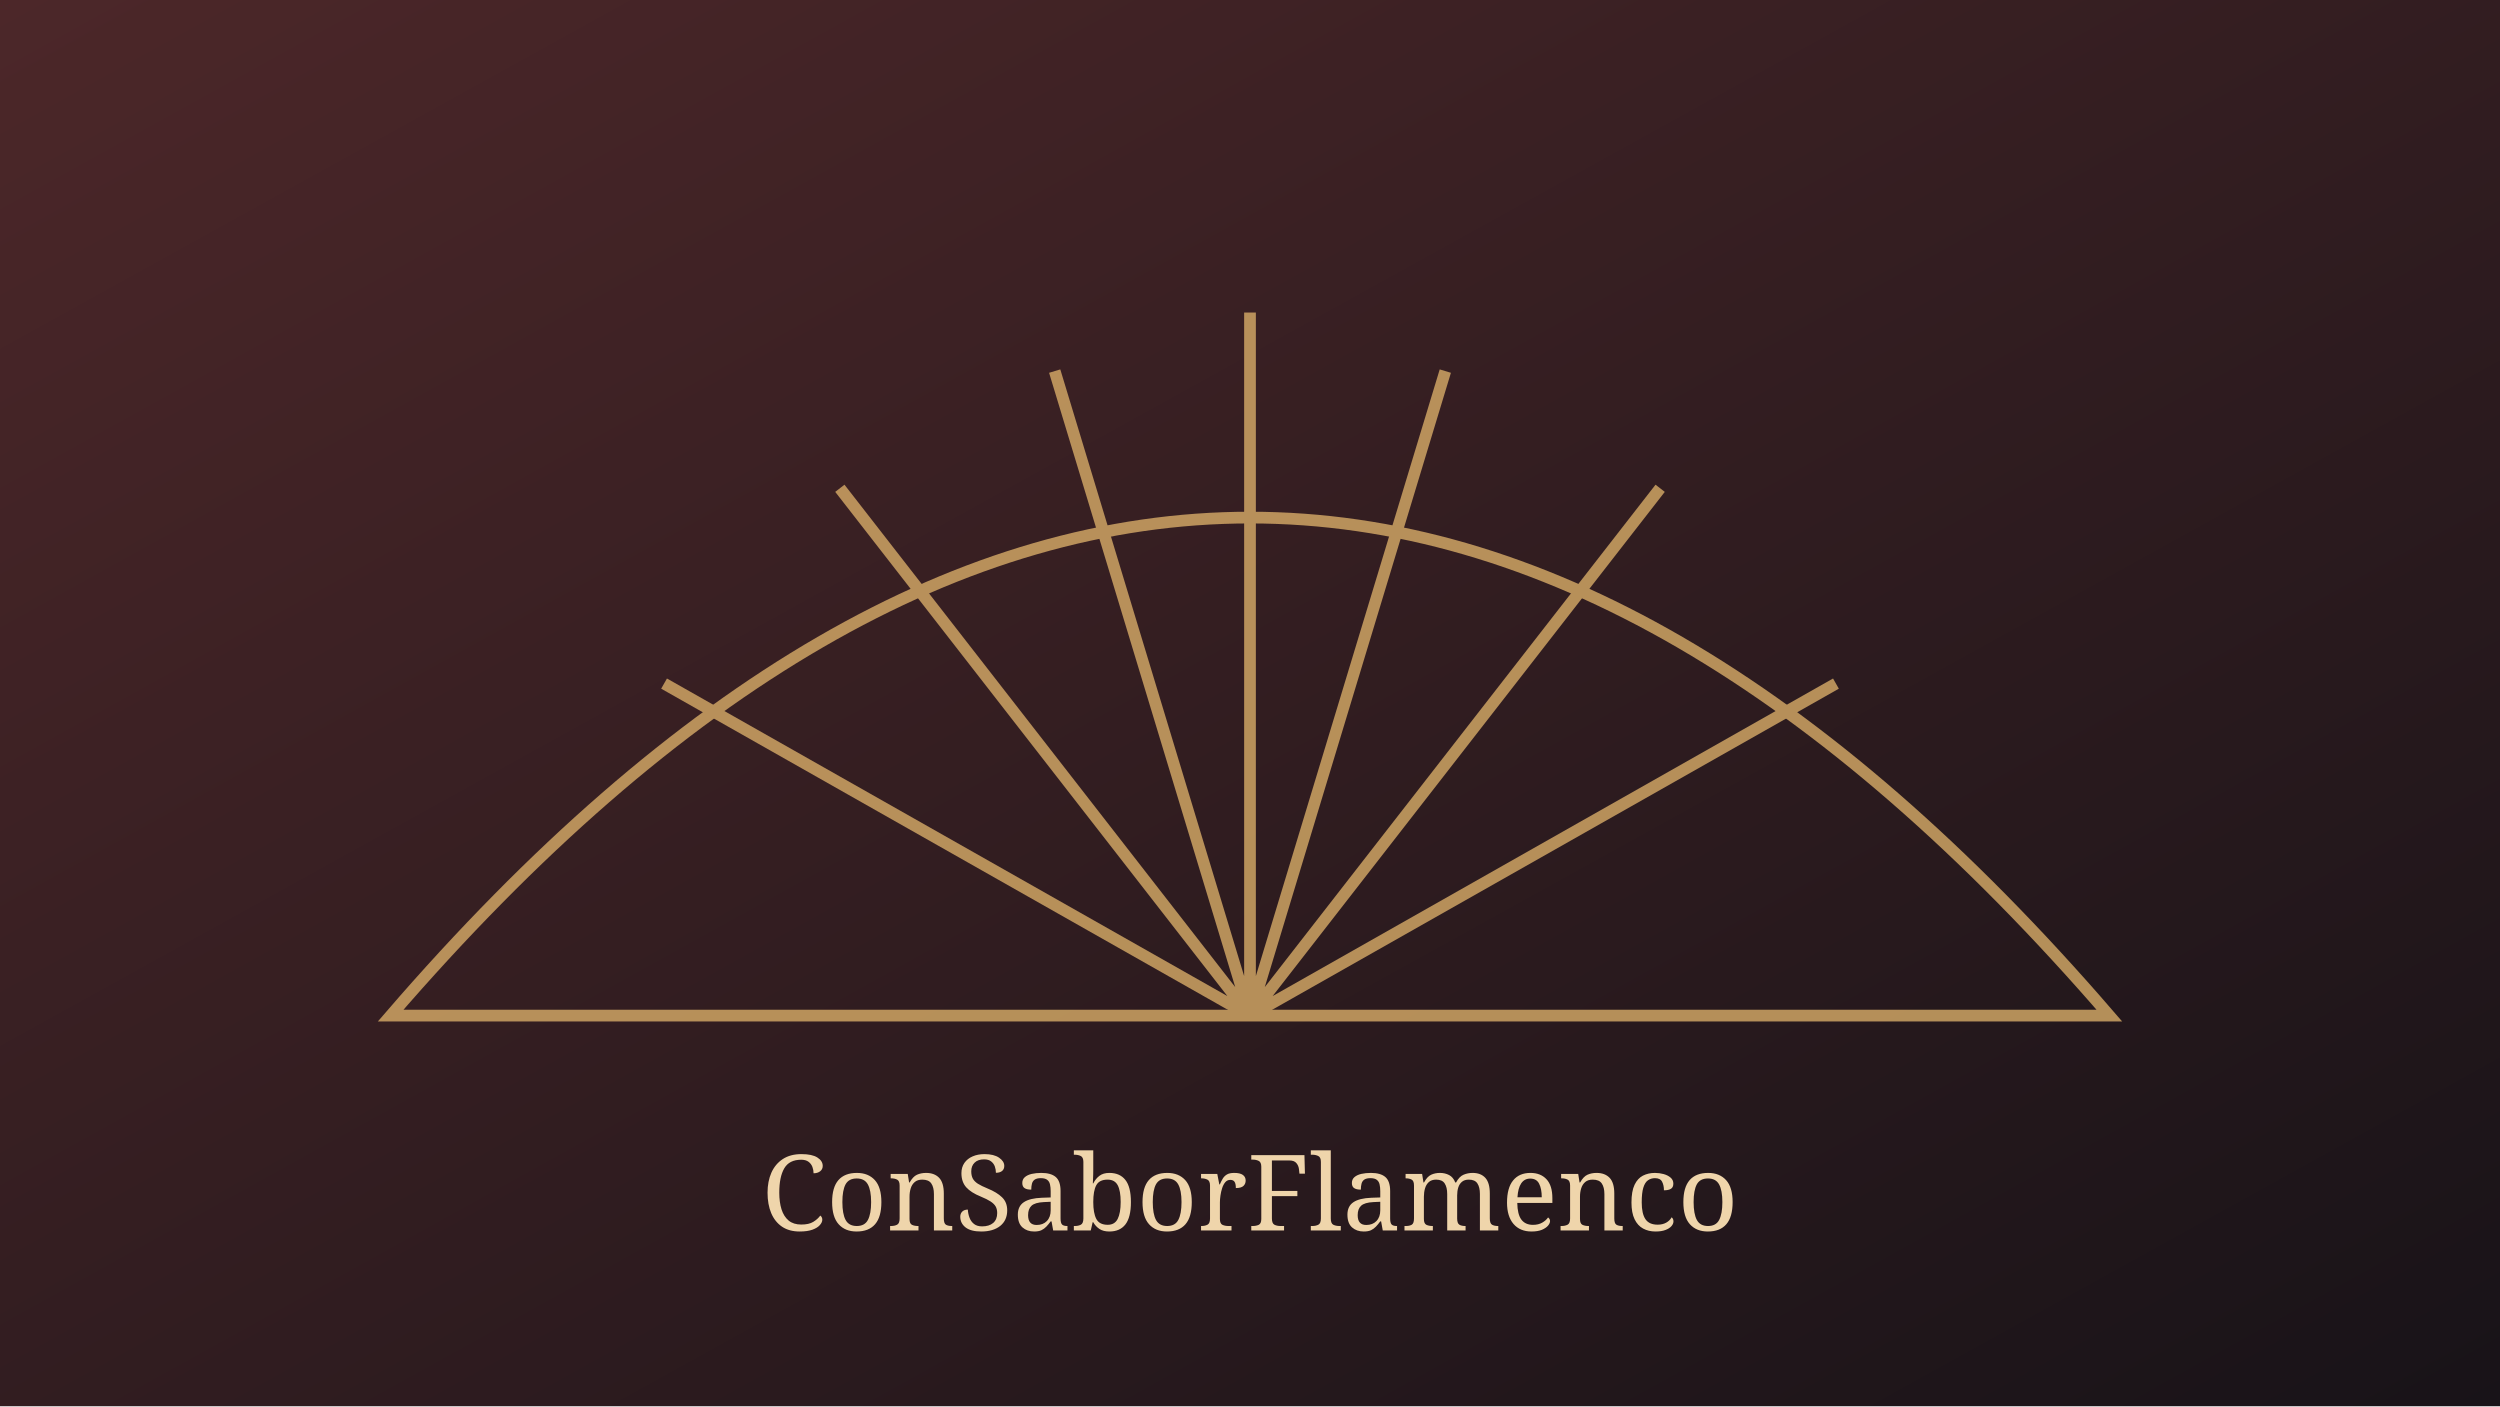
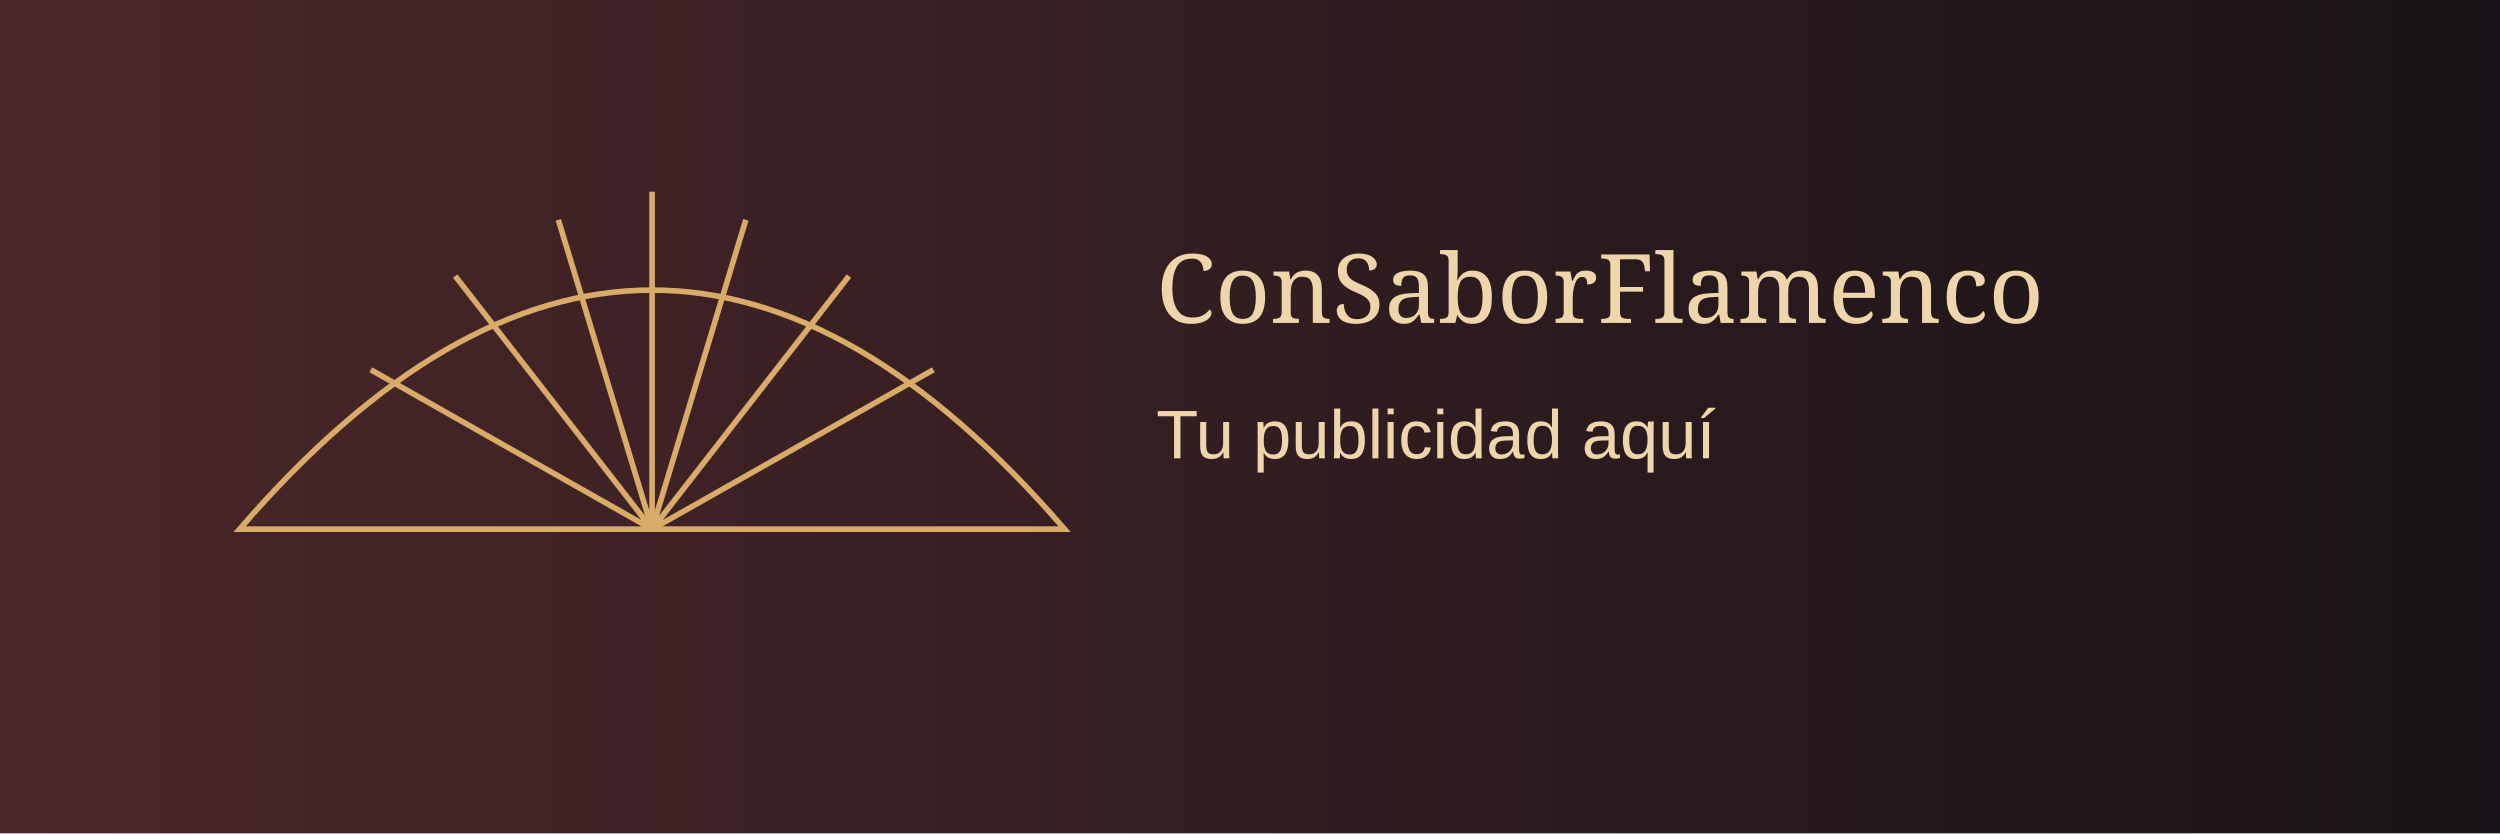
- <svg xmlns="http://www.w3.org/2000/svg" width="640" height="360" viewBox="0 0 640 360">
+ <svg xmlns="http://www.w3.org/2000/svg" width="1200" height="400" viewBox="0 0 1200 400">
  <defs>
-     <linearGradient id="f" x2="1" y2="1">
+     <linearGradient id="f">
      <stop stop-color="#4c2729" />
      <stop offset="1" stop-color="#181318" />
    </linearGradient>
  </defs>
-   <path fill="url(#f)" d="M0 0h640v360H0z" />
-   <g fill="none" stroke="#d8ac68" stroke-width="3" opacity=".8">
+   <rect width="1200" height="400" fill="url(#f)" />
+   <g transform="translate(25 20) scale(.9)" fill="none" stroke="#d8ac68" stroke-width="3">
    <path d="M100 260Q320 5 540 260Z" />
    <path d="m320 260-150-85m150 85L215 125m105 135-50-165m50 165V80m0 180 50-165m-50 165 105-135m-105 135 150-85" />
  </g>
-   <text x="320" y="315" fill="#efd5ab" font-family="Georgia,serif" font-size="27" text-anchor="middle">ConSaborFlamenco</text>
+   <text x="555" y="155" fill="#efd5ab" font-family="Georgia,serif" font-size="46">ConSaborFlamenco</text>
+   <text x="555" y="220" fill="#efd5ab" font-family="Arial,sans-serif" font-size="33">Tu publicidad aquí</text>
</svg>
